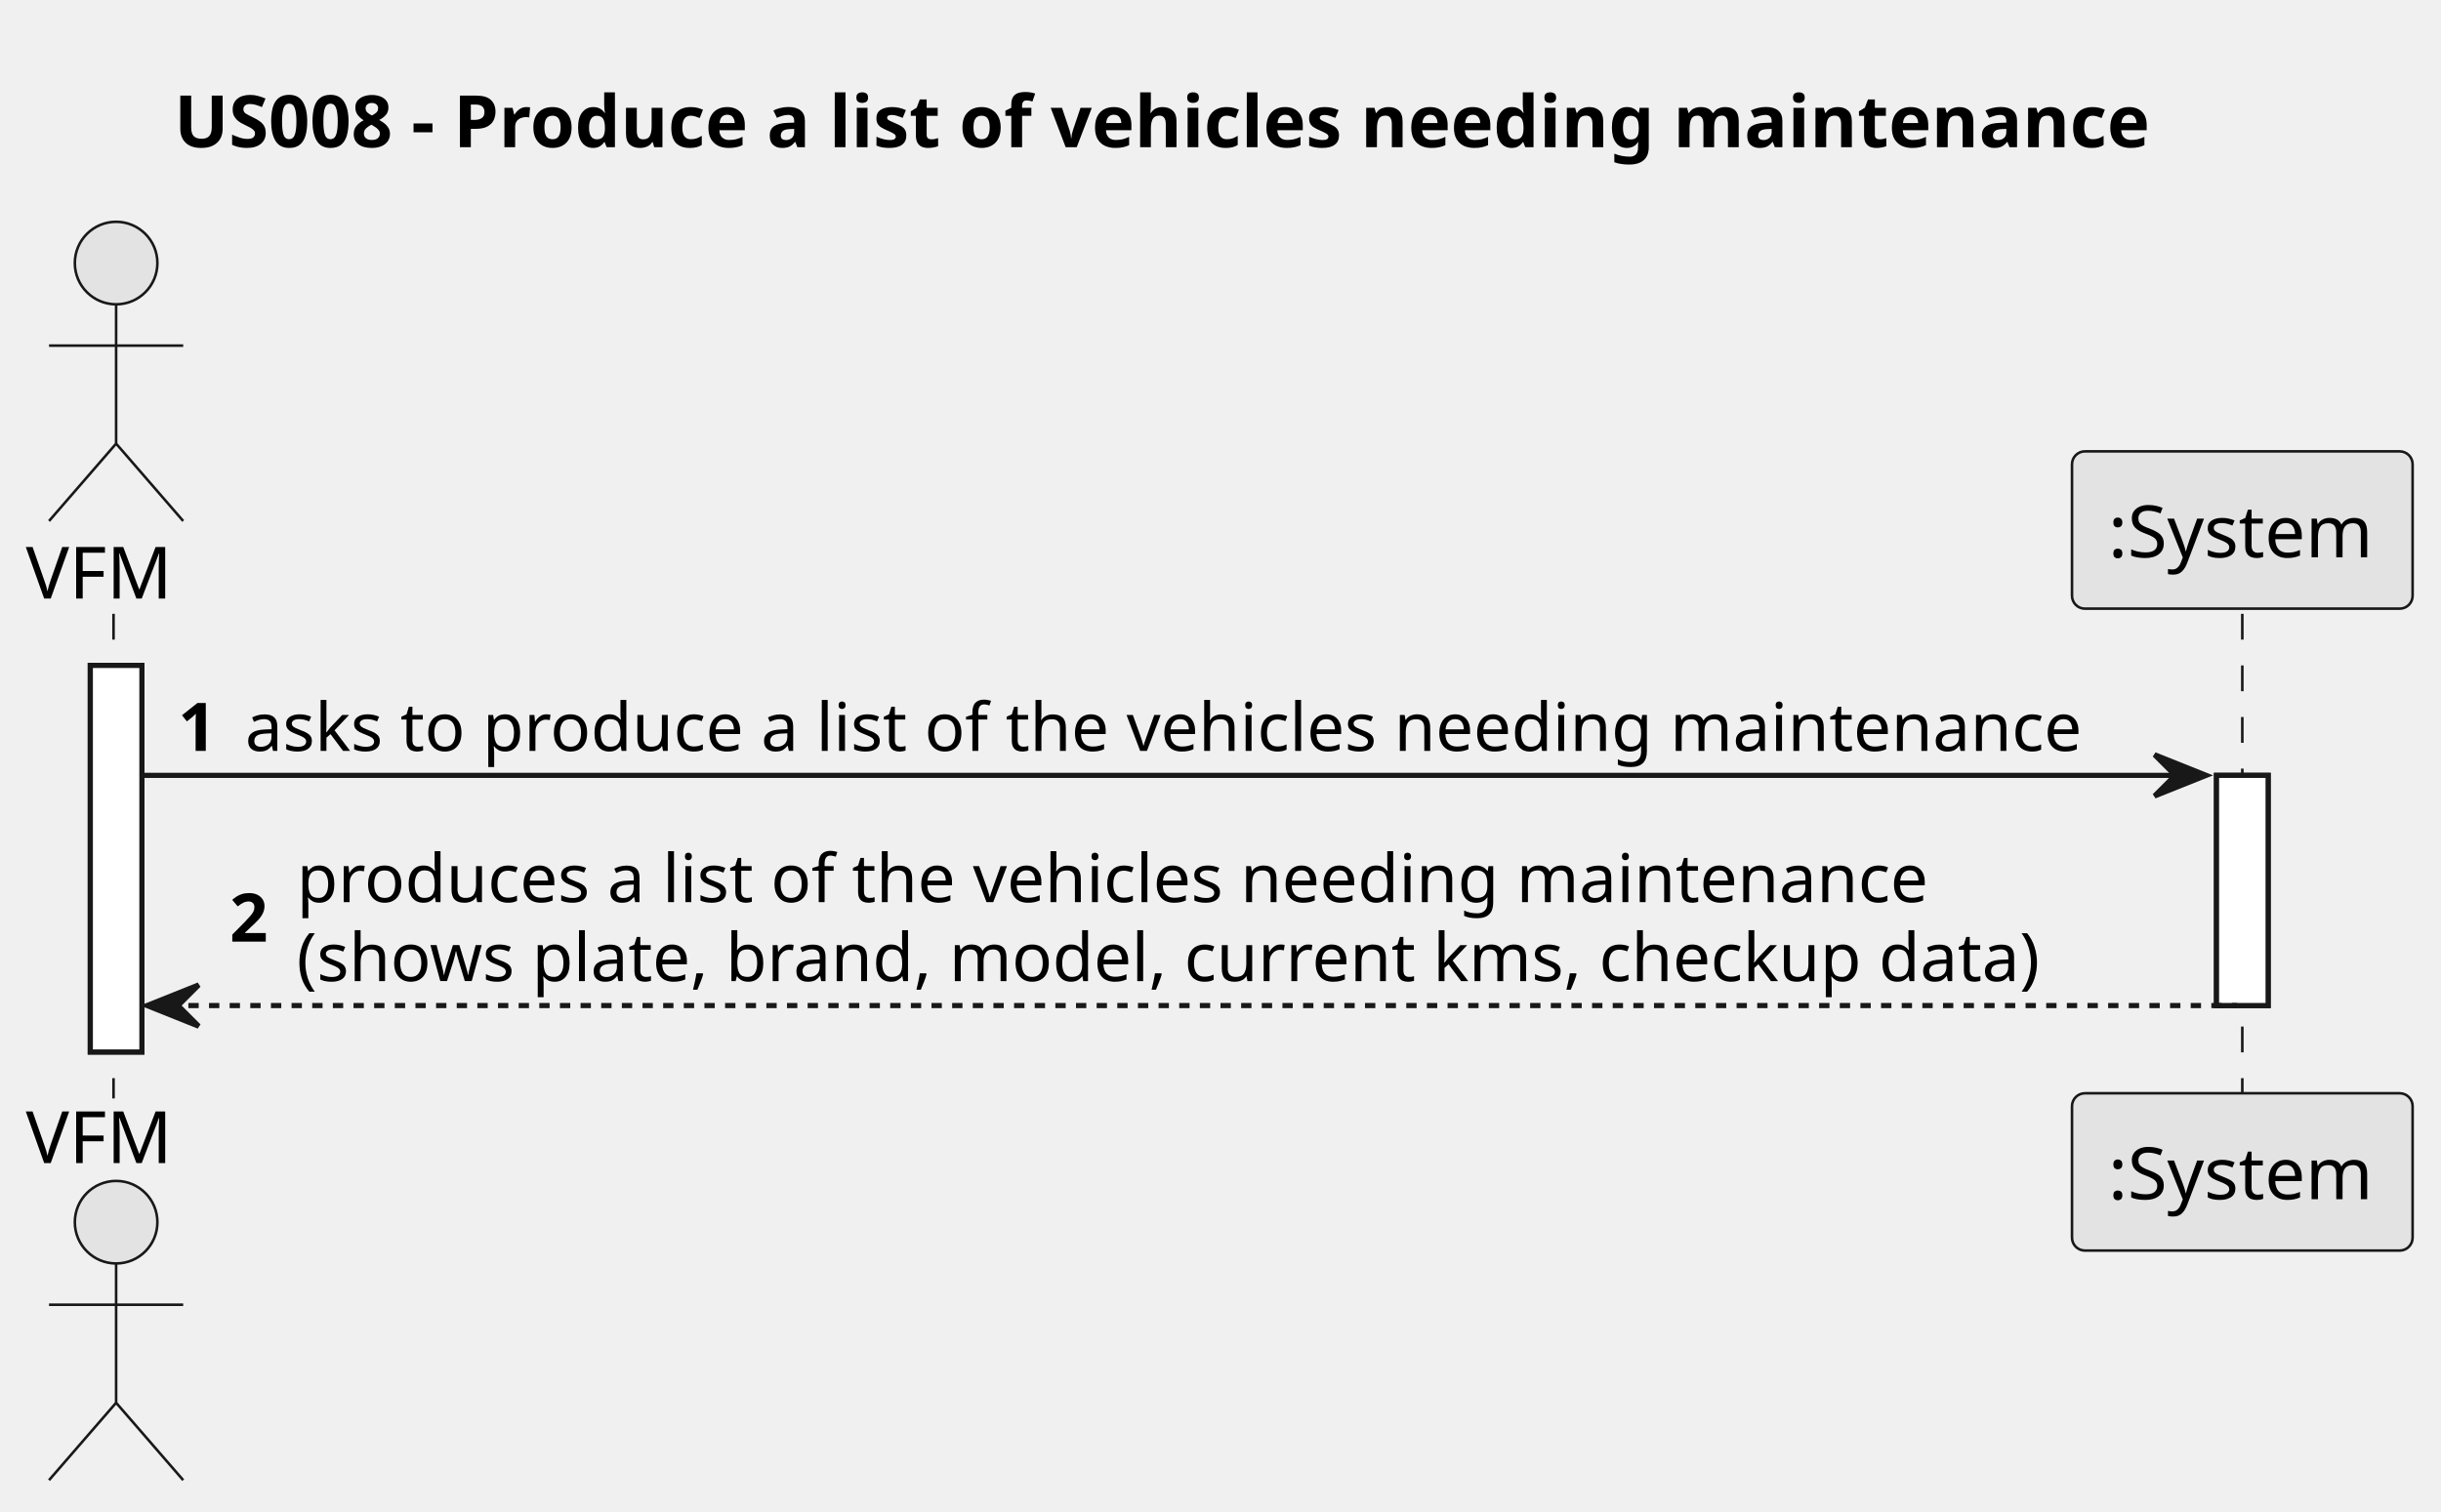
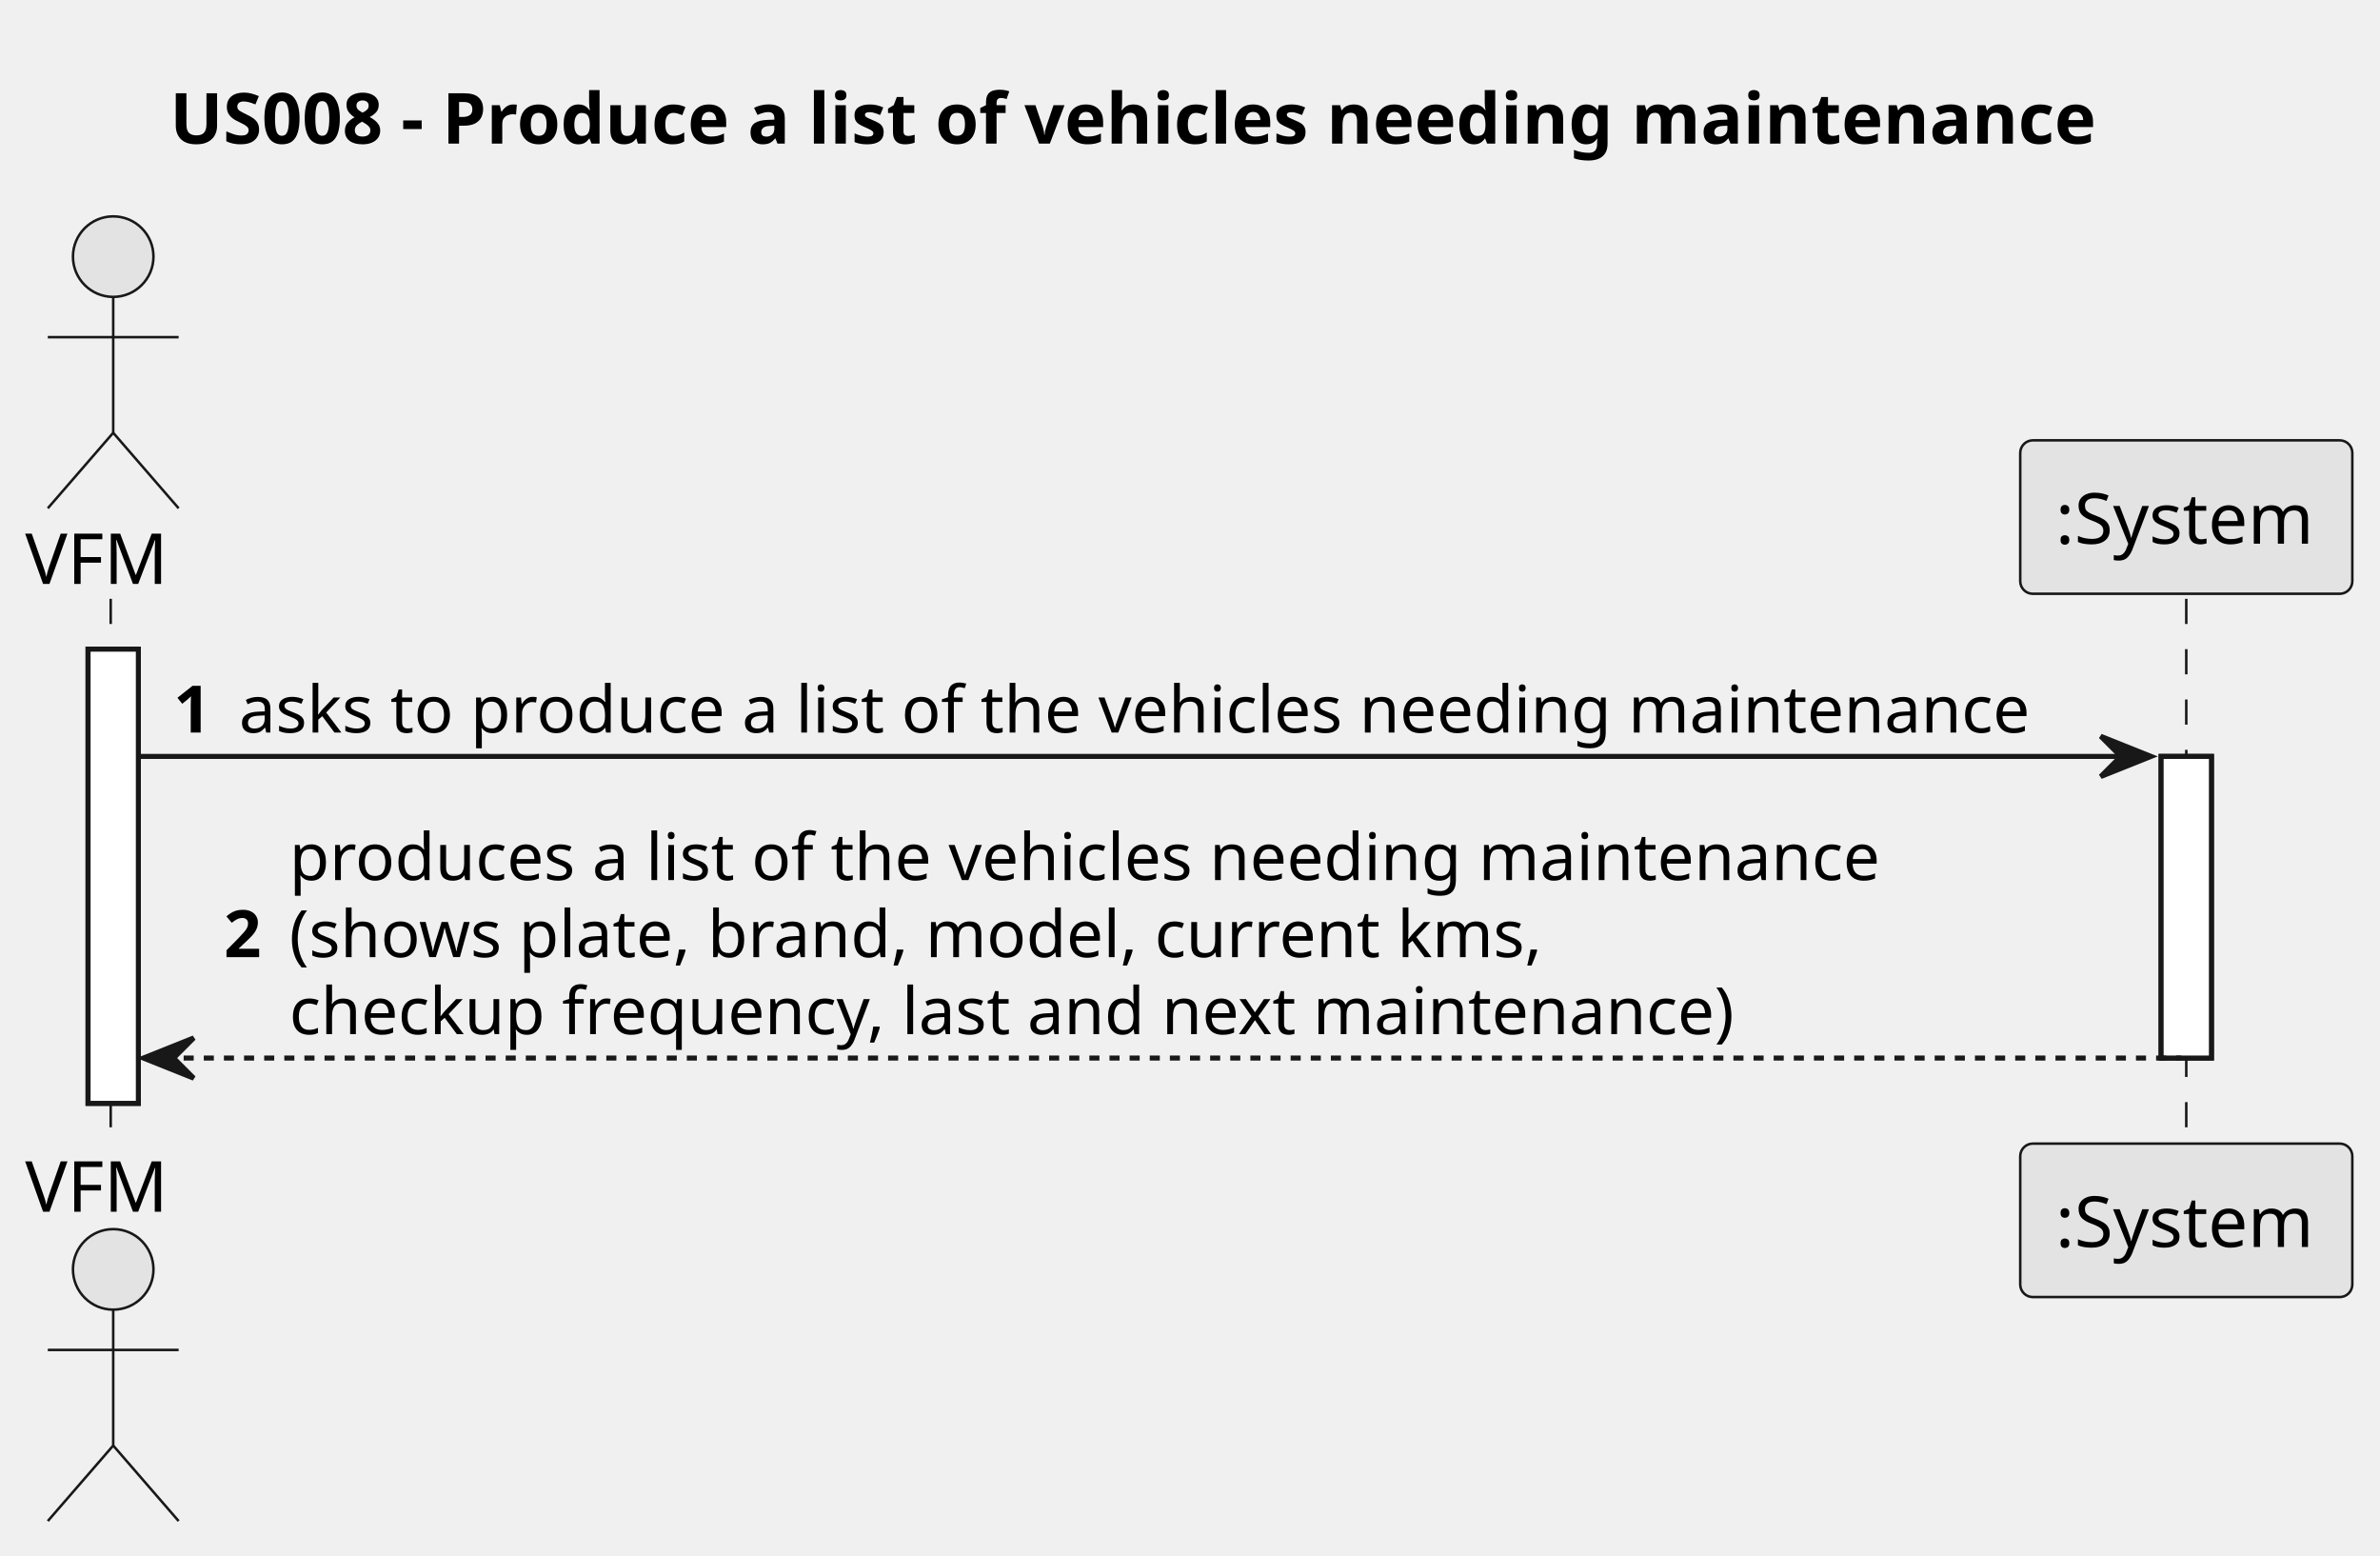
- <svg xmlns="http://www.w3.org/2000/svg" contentStyleType="text/css" height="293px" preserveAspectRatio="none" style="width:473px;height:293px;background:#FFFFFF;" version="1.1" viewBox="0 0 473 293" width="473px" zoomAndPan="magnify">
+ <svg xmlns="http://www.w3.org/2000/svg" contentStyleType="text/css" height="309px" preserveAspectRatio="none" style="width:473px;height:309px;background:#FFFFFF;" version="1.1" viewBox="0 0 473 309" width="473px" zoomAndPan="magnify">
  <defs />
  <g>
    <text fill="#000000" font-family="sans-serif" font-size="14" font-weight="bold" lengthAdjust="spacing" textLength="404" x="33.75" y="28.535">US008 - Produce a list of vehicles needing maintenance</text>
-     <rect fill="#FFFFFF" height="74.932" style="stroke:#181818;stroke-width:1.0;" width="10" x="17.5" y="128.977" />
-     <rect fill="#FFFFFF" height="44.621" style="stroke:#181818;stroke-width:1.0;" width="10" x="429.5" y="150.287" />
-     <line style="stroke:#181818;stroke-width:0.5;stroke-dasharray:5.0,5.0;" x1="22" x2="22" y1="118.977" y2="212.908" />
-     <line style="stroke:#181818;stroke-width:0.5;stroke-dasharray:5.0,5.0;" x1="434.5" x2="434.5" y1="118.977" y2="212.908" />
+     <rect fill="#FFFFFF" height="90.242" style="stroke:#181818;stroke-width:1.0;" width="10" x="17.5" y="128.977" />
+     <rect fill="#FFFFFF" height="59.932" style="stroke:#181818;stroke-width:1.0;" width="10" x="429.5" y="150.287" />
+     <line style="stroke:#181818;stroke-width:0.5;stroke-dasharray:5.0,5.0;" x1="22" x2="22" y1="118.977" y2="228.219" />
+     <line style="stroke:#181818;stroke-width:0.5;stroke-dasharray:5.0,5.0;" x1="434.5" x2="434.5" y1="118.977" y2="228.219" />
    <text fill="#000000" font-family="sans-serif" font-size="14" lengthAdjust="spacing" textLength="29" x="5" y="116.023">VFM</text>
    <ellipse cx="22.5" cy="50.988" fill="#E3E3E3" rx="8" ry="8" style="stroke:#181818;stroke-width:0.5;" />
    <path d="M22.5,58.988 L22.5,85.988 M9.5,66.988 L35.5,66.988 M22.5,85.988 L9.5,100.988 M22.5,85.988 L35.5,100.988 " fill="none" style="stroke:#181818;stroke-width:0.5;" />
-     <text fill="#000000" font-family="sans-serif" font-size="14" lengthAdjust="spacing" textLength="29" x="5" y="225.443">VFM</text>
-     <ellipse cx="22.5" cy="236.897" fill="#E3E3E3" rx="8" ry="8" style="stroke:#181818;stroke-width:0.5;" />
-     <path d="M22.5,244.897 L22.5,271.897 M9.5,252.897 L35.5,252.897 M22.5,271.897 L9.5,286.897 M22.5,271.897 L35.5,286.897 " fill="none" style="stroke:#181818;stroke-width:0.5;" />
+     <text fill="#000000" font-family="sans-serif" font-size="14" lengthAdjust="spacing" textLength="29" x="5" y="240.754">VFM</text>
+     <ellipse cx="22.5" cy="252.207" fill="#E3E3E3" rx="8" ry="8" style="stroke:#181818;stroke-width:0.5;" />
+     <path d="M22.5,260.207 L22.5,287.207 M9.5,268.207 L35.5,268.207 M22.5,287.207 L9.5,302.207 M22.5,287.207 L35.5,302.207 " fill="none" style="stroke:#181818;stroke-width:0.5;" />
    <rect fill="#E3E3E3" height="30.488" rx="2.5" ry="2.5" style="stroke:#181818;stroke-width:0.5;" width="66" x="401.5" y="87.488" />
    <text fill="#000000" font-family="sans-serif" font-size="14" lengthAdjust="spacing" textLength="52" x="408.5" y="108.023">:System</text>
-     <rect fill="#E3E3E3" height="30.488" rx="2.5" ry="2.5" style="stroke:#181818;stroke-width:0.5;" width="66" x="401.5" y="211.908" />
-     <text fill="#000000" font-family="sans-serif" font-size="14" lengthAdjust="spacing" textLength="52" x="408.5" y="232.443">:System</text>
-     <rect fill="#FFFFFF" height="74.932" style="stroke:#181818;stroke-width:1.0;" width="10" x="17.5" y="128.977" />
-     <rect fill="#FFFFFF" height="44.621" style="stroke:#181818;stroke-width:1.0;" width="10" x="429.5" y="150.287" />
+     <rect fill="#E3E3E3" height="30.488" rx="2.5" ry="2.5" style="stroke:#181818;stroke-width:0.5;" width="66" x="401.5" y="227.219" />
+     <text fill="#000000" font-family="sans-serif" font-size="14" lengthAdjust="spacing" textLength="52" x="408.5" y="247.754">:System</text>
+     <rect fill="#FFFFFF" height="90.242" style="stroke:#181818;stroke-width:1.0;" width="10" x="17.5" y="128.977" />
+     <rect fill="#FFFFFF" height="59.932" style="stroke:#181818;stroke-width:1.0;" width="10" x="429.5" y="150.287" />
    <polygon fill="#181818" points="417.5,146.287,427.5,150.287,417.5,154.287,421.5,150.287" style="stroke:#181818;stroke-width:1.0;" />
    <line style="stroke:#181818;stroke-width:1.0;" x1="27.5" x2="423.5" y1="150.287" y2="150.287" />
    <text fill="#000000" font-family="sans-serif" font-size="13" font-weight="bold" lengthAdjust="spacing" textLength="9" x="34.5" y="145.545">1</text>
    <text fill="#000000" font-family="sans-serif" font-size="13" lengthAdjust="spacing" textLength="370" x="47.5" y="145.545">asks to produce a list of the vehicles needing maintenance</text>
-     <polygon fill="#181818" points="38.5,190.908,28.5,194.908,38.5,198.908,34.5,194.908" style="stroke:#181818;stroke-width:1.0;" />
-     <line style="stroke:#181818;stroke-width:1.0;stroke-dasharray:2.0,2.0;" x1="32.5" x2="433.5" y1="194.908" y2="194.908" />
-     <text fill="#000000" font-family="sans-serif" font-size="13" font-weight="bold" lengthAdjust="spacing" textLength="9" x="44.5" y="182.511">2</text>
+     <polygon fill="#181818" points="38.5,206.219,28.5,210.219,38.5,214.219,34.5,210.219" style="stroke:#181818;stroke-width:1.0;" />
+     <line style="stroke:#181818;stroke-width:1.0;stroke-dasharray:2.0,2.0;" x1="32.5" x2="433.5" y1="210.219" y2="210.219" />
+     <text fill="#000000" font-family="sans-serif" font-size="13" font-weight="bold" lengthAdjust="spacing" textLength="9" x="44.5" y="190.166">2</text>
    <text fill="#000000" font-family="sans-serif" font-size="13" lengthAdjust="spacing" textLength="327" x="57.5" y="174.856">produces a list of the vehicles needing maintenance</text>
-     <text fill="#000000" font-family="sans-serif" font-size="13" lengthAdjust="spacing" textLength="350" x="57.5" y="190.166">(shows plate, brand, model, current kms, checkup data)</text>
+     <text fill="#000000" font-family="sans-serif" font-size="13" lengthAdjust="spacing" textLength="258" x="57.5" y="190.166">(shows plate, brand, model, current kms,</text>
+     <text fill="#000000" font-family="sans-serif" font-size="13" lengthAdjust="spacing" textLength="297" x="57.5" y="205.477">checkup frequency, last and next maintenance)</text>
  </g>
</svg>
